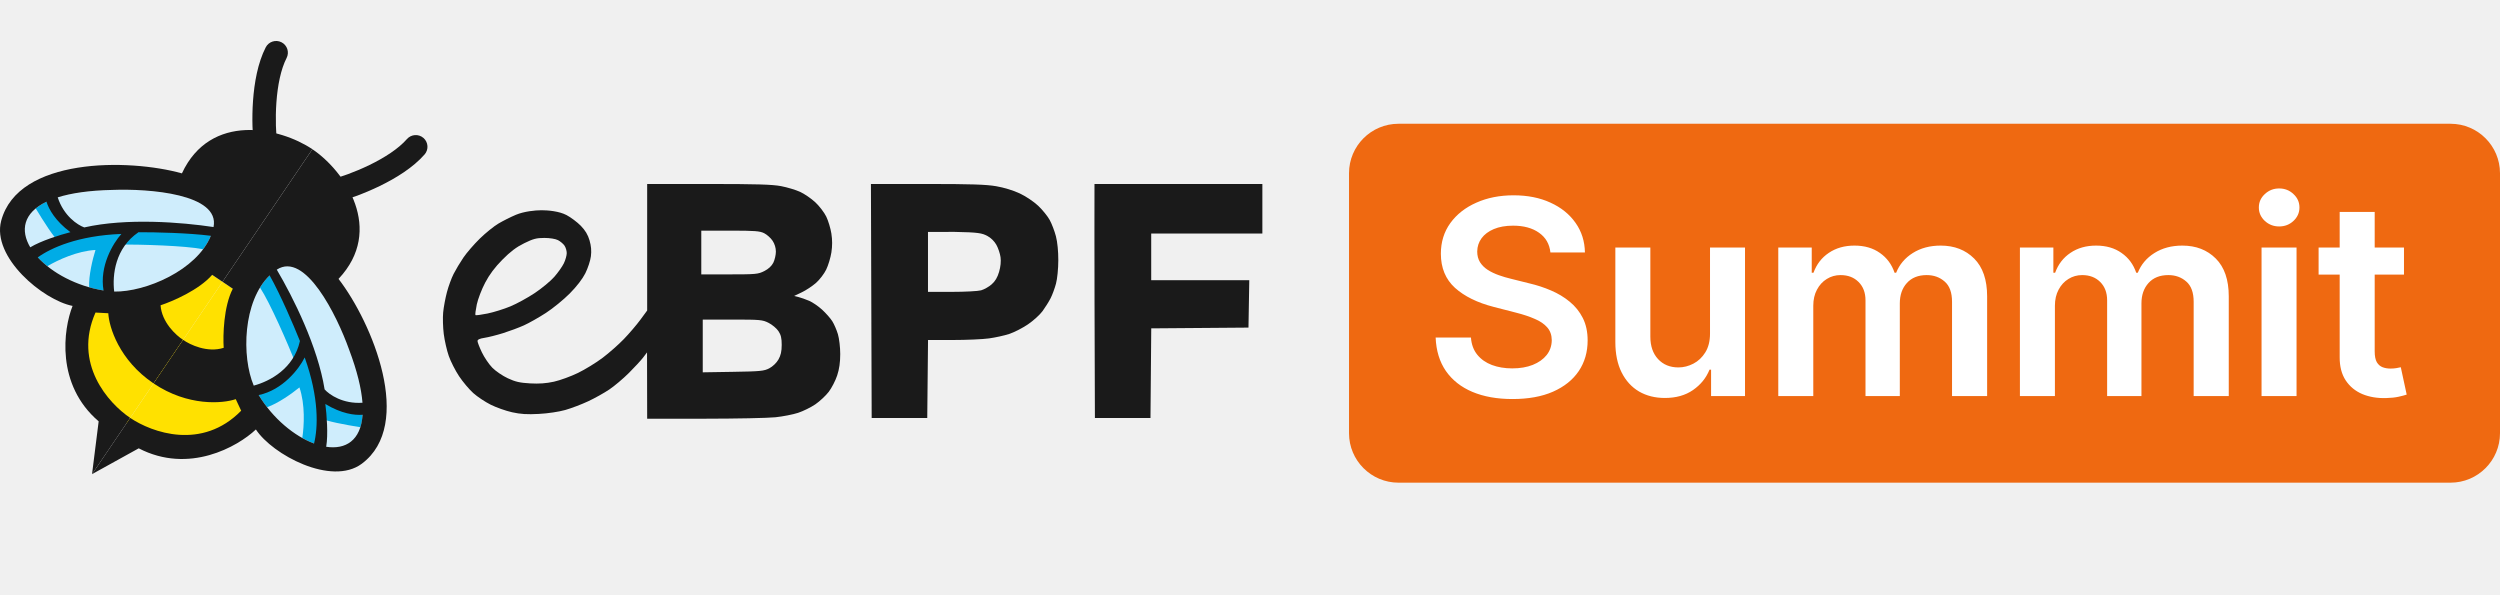
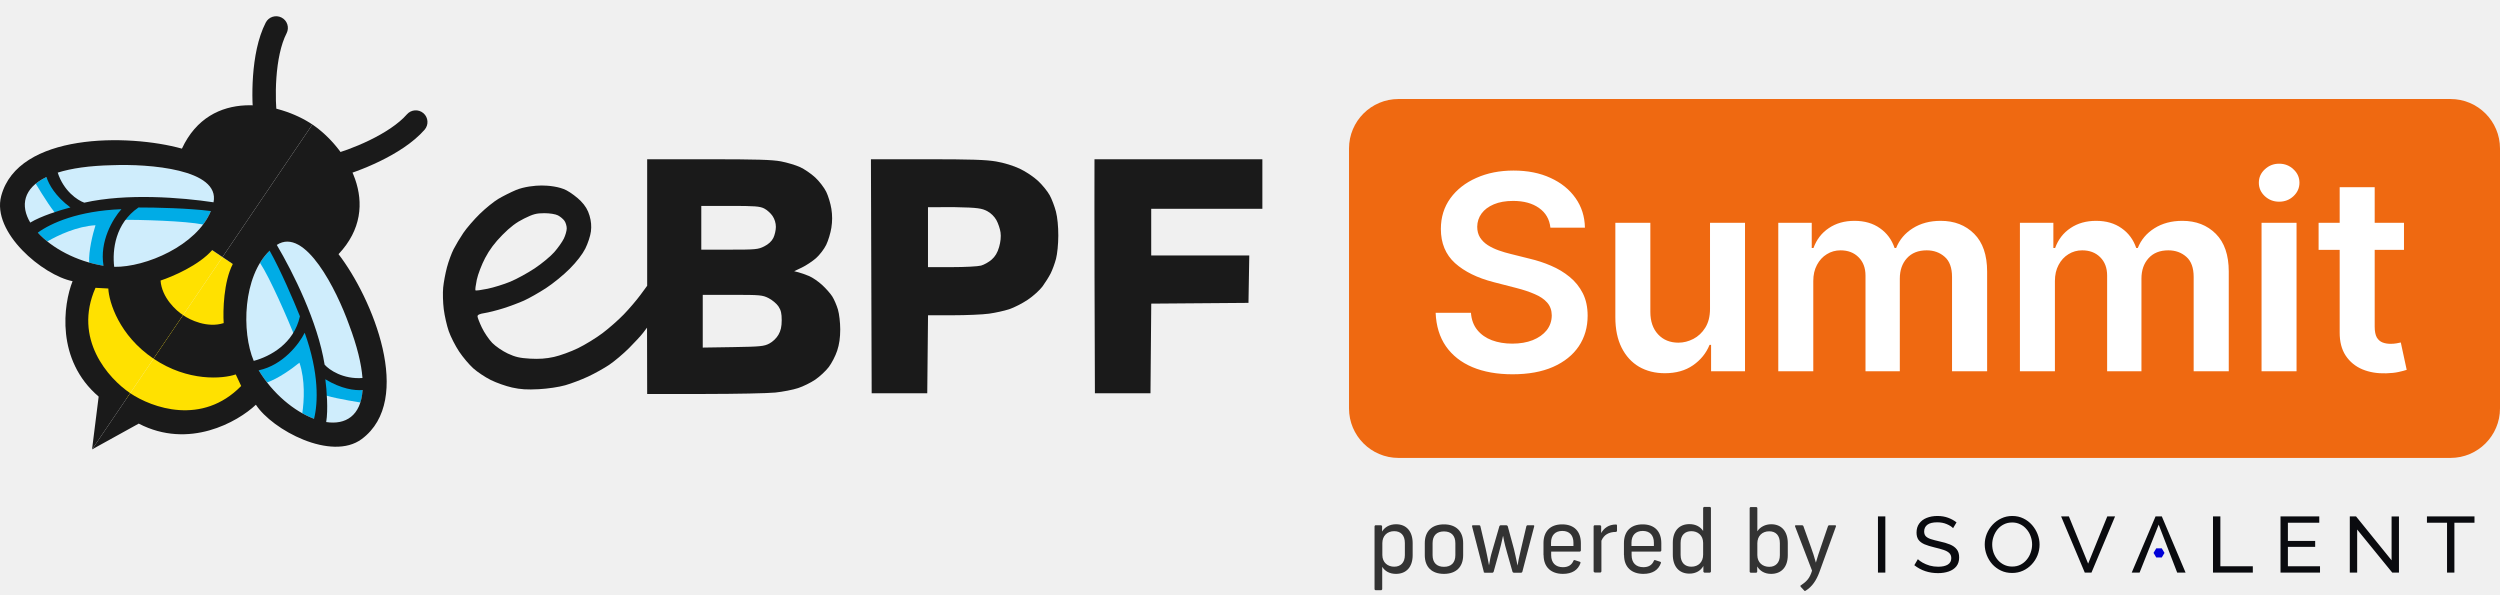
<svg xmlns="http://www.w3.org/2000/svg" width="202" height="48" viewBox="0 0 202 48" fill="none">
-   <path fill-rule="evenodd" clip-rule="evenodd" d="M22.745 3.415C23.211 3.653 23.395 4.222 23.157 4.686C22.686 5.602 22.432 6.917 22.334 8.268C22.238 9.601 22.302 10.863 22.401 11.606C22.469 12.123 22.104 12.597 21.586 12.665C21.067 12.733 20.591 12.369 20.523 11.852C20.407 10.979 20.34 9.589 20.445 8.132C20.549 6.693 20.827 5.078 21.471 3.825C21.709 3.361 22.28 3.178 22.745 3.415Z" fill="#1A1A1A" />
-   <path d="M17.25 18.363C17.819 15.669 12.038 15.23 9.077 15.347C-2.598 15.597 2.282 22.732 8.746 23.527C11.406 23.854 16.539 21.729 17.25 18.363Z" fill="#CFEDFC" />
-   <path d="M2.887 16.842C3.215 16.572 3.64 16.328 4.174 16.119L4.34 16.64L5.187 17.71L6.428 18.831L7.381 18.69L12.145 18.197L17.153 18.731C16.995 19.232 16.741 19.703 16.413 20.139C14.93 19.843 11.47 19.755 9.59 19.752C9.088 20.341 8.905 22.343 8.866 23.539C8.825 23.536 8.785 23.531 8.746 23.526C8.218 23.462 7.701 23.354 7.203 23.212C7.157 22.277 7.481 20.94 7.716 20.197C6.243 20.277 4.684 21.003 3.825 21.508C3.429 21.191 3.085 20.852 2.807 20.503L4.716 19.458C4.422 19.308 3.49 17.843 2.887 16.842Z" fill="#00ACE6" />
-   <path d="M16.26 21.612L17.977 22.769L10.221 34.206L8.357 32.95L6.926 30.846L6.209 27.372L7.492 24.32L10.573 25.257L16.26 21.612Z" fill="#FFE100" />
-   <path fill-rule="evenodd" clip-rule="evenodd" d="M14.699 14.008C17 9.063 22.597 10.276 25.24 12.057L17.976 22.769L17.143 22.207C16.084 23.43 13.922 24.357 12.973 24.667C13.07 26.042 14.228 27.103 14.794 27.461L12.408 30.98C9.622 29.103 8.809 26.418 8.75 25.31L7.716 25.254C5.891 29.379 8.753 32.576 10.519 33.766L7.436 38.312L7.972 34.044C4.497 31.075 5.119 26.59 5.864 24.718C3.47 24.244 -0.684 20.782 0.096 17.84C1.455 12.716 10.373 12.802 14.699 14.008ZM17.253 18.345C17.794 15.667 12.031 15.229 9.076 15.346C7.198 15.386 5.748 15.605 4.664 15.947C5.146 17.44 6.265 18.182 6.808 18.375C10.234 17.598 14.683 17.956 17.253 18.345ZM17.037 19.052C15.245 18.82 12.574 18.76 11.189 18.764C9.307 20.044 9.066 22.203 9.226 23.559C11.774 23.602 15.905 21.832 17.037 19.052ZM8.367 23.472C8.023 21.509 9.13 19.656 9.809 18.902C6.324 19.034 4.128 20.02 3.055 20.794C4.203 22.046 6.175 23.116 8.367 23.472ZM2.445 19.983C3.306 19.459 4.849 18.976 5.689 18.76C4.475 17.855 3.945 16.911 3.757 16.299C1.859 17.209 1.643 18.634 2.445 19.983Z" fill="#1A1A1A" />
-   <path fill-rule="evenodd" clip-rule="evenodd" d="M34.215 11.146C33.82 10.804 33.222 10.845 32.878 11.239C32.201 12.015 31.072 12.741 29.851 13.334C28.645 13.92 27.447 14.331 26.719 14.517C26.212 14.646 25.907 15.16 26.037 15.665C26.166 16.17 26.683 16.475 27.189 16.346C28.045 16.127 29.364 15.671 30.681 15.031C31.983 14.399 33.381 13.54 34.308 12.478C34.651 12.085 34.609 11.488 34.215 11.146Z" fill="#1A1A1A" />
-   <path d="M22.35 21.8C24.645 20.27 27.209 25.454 28.203 28.237C32.321 39.13 23.861 37.275 20.712 31.592C19.416 29.253 19.481 23.712 22.35 21.8Z" fill="#CFEDFC" />
-   <path d="M29.118 34.519C29.247 34.116 29.315 33.631 29.311 33.06L28.764 33.1L27.453 32.715L25.947 31.985L25.723 31.051L24.406 26.46L22.043 22.026C21.635 22.358 21.292 22.769 21.009 23.235C21.836 24.496 23.208 27.665 23.911 29.402C23.55 30.087 21.754 31.002 20.655 31.484C20.674 31.52 20.693 31.555 20.712 31.59C20.969 32.054 21.262 32.492 21.58 32.901C22.467 32.595 23.591 31.797 24.195 31.302C24.669 32.695 24.575 34.407 24.425 35.391C24.867 35.639 25.311 35.831 25.739 35.958L26.001 33.802C26.25 34.019 27.961 34.335 29.118 34.519Z" fill="#00ACE6" />
-   <path d="M19.693 23.925L17.977 22.768L10.221 34.205L12.084 35.461L14.576 36.001L18.077 35.37L20.44 33.045L18.42 30.544L19.693 23.925Z" fill="#FFE100" />
-   <path fill-rule="evenodd" clip-rule="evenodd" d="M27.353 22.535C31.098 18.564 27.884 13.838 25.241 12.057L17.977 22.768L18.81 23.33C18.066 24.765 18.009 27.111 18.074 28.104C16.758 28.527 15.339 27.851 14.795 27.46L12.408 30.98C15.194 32.857 17.996 32.609 19.049 32.251L19.487 33.186C16.327 36.412 12.285 34.956 10.519 33.766L7.437 38.311L11.209 36.225C15.268 38.333 19.211 36.087 20.676 34.7C22.009 36.738 26.78 39.291 29.228 37.473C33.49 34.306 30.088 26.088 27.353 22.535ZM22.364 21.789C24.655 20.291 27.21 25.459 28.203 28.236C28.865 29.989 29.202 31.412 29.288 32.541C27.718 32.652 26.61 31.894 26.229 31.463C25.675 28.004 23.683 24.022 22.364 21.789ZM21.787 22.253C22.67 23.824 23.721 26.272 24.234 27.555C23.744 29.773 21.824 30.801 20.502 31.158C19.512 28.817 19.621 24.336 21.787 22.253ZM20.903 31.921C22.859 31.507 24.171 29.793 24.62 28.883C25.795 32.156 25.696 34.555 25.376 35.836C23.782 35.241 22.051 33.816 20.903 31.921ZM26.357 36.099C26.525 35.107 26.399 33.499 26.287 32.642C27.582 33.428 28.659 33.566 29.297 33.512C29.158 35.607 27.912 36.337 26.357 36.099Z" fill="#1A1A1A" />
-   <path fill-rule="evenodd" clip-rule="evenodd" d="M52.291 25.09V14.866H57.244C61.111 14.866 62.397 14.904 63.105 15.039C63.605 15.134 64.299 15.343 64.648 15.502C64.997 15.662 65.55 16.041 65.876 16.345C66.203 16.649 66.601 17.17 66.762 17.502C66.923 17.834 67.109 18.449 67.175 18.869C67.257 19.387 67.257 19.881 67.175 20.401C67.109 20.823 66.921 21.445 66.757 21.783C66.593 22.121 66.222 22.606 65.932 22.86C65.641 23.115 65.126 23.456 64.786 23.618L64.168 23.912L64.522 24.002C64.718 24.052 65.102 24.188 65.376 24.304C65.65 24.42 66.123 24.743 66.426 25.021C66.73 25.3 67.099 25.718 67.247 25.952C67.395 26.185 67.6 26.658 67.703 27.004C67.808 27.357 67.891 28.061 67.891 28.61C67.891 29.284 67.814 29.82 67.643 30.339C67.507 30.752 67.201 31.345 66.964 31.657C66.726 31.968 66.239 32.423 65.882 32.668C65.524 32.912 64.896 33.222 64.485 33.357C64.075 33.491 63.25 33.653 62.653 33.715C62.056 33.778 59.481 33.83 56.93 33.832L52.291 33.834L52.28 28.473L51.967 28.886C51.795 29.112 51.279 29.672 50.821 30.129C50.362 30.587 49.648 31.19 49.233 31.47C48.818 31.749 48.047 32.18 47.519 32.426C46.992 32.673 46.161 32.988 45.673 33.127C45.157 33.274 44.265 33.407 43.535 33.445C42.589 33.496 42.061 33.463 41.378 33.311C40.88 33.201 40.105 32.927 39.654 32.702C39.204 32.478 38.568 32.054 38.241 31.761C37.914 31.468 37.398 30.856 37.095 30.401C36.792 29.947 36.417 29.209 36.261 28.762C36.105 28.316 35.922 27.513 35.855 26.979C35.788 26.446 35.767 25.662 35.808 25.238C35.849 24.814 35.986 24.08 36.112 23.607C36.238 23.133 36.48 22.47 36.651 22.134C36.822 21.797 37.177 21.204 37.441 20.815C37.705 20.427 38.3 19.738 38.764 19.284C39.228 18.83 39.907 18.281 40.274 18.064C40.64 17.847 41.274 17.529 41.682 17.357C42.339 17.081 43.232 16.987 43.764 16.987C44.296 16.987 45.187 17.069 45.775 17.378C46.123 17.561 46.641 17.95 46.927 18.242C47.292 18.617 47.502 18.967 47.635 19.425C47.767 19.876 47.8 20.269 47.745 20.708C47.702 21.056 47.5 21.672 47.297 22.077C47.064 22.541 46.599 23.145 46.035 23.714C45.544 24.209 44.676 24.916 44.108 25.285C43.539 25.653 42.742 26.105 42.335 26.288C41.929 26.471 41.171 26.754 40.651 26.917C40.131 27.08 39.453 27.251 39.144 27.297C38.763 27.354 38.583 27.437 38.583 27.557C38.583 27.653 38.742 28.064 38.936 28.47C39.13 28.876 39.507 29.432 39.774 29.706C40.041 29.98 40.604 30.365 41.025 30.561C41.637 30.847 42.002 30.931 42.83 30.978C43.561 31.02 44.133 30.978 44.763 30.839C45.255 30.73 46.126 30.412 46.699 30.134C47.273 29.855 48.167 29.307 48.687 28.915C49.207 28.523 49.983 27.84 50.41 27.395C50.838 26.951 51.437 26.251 51.74 25.839L52.291 25.09ZM62.422 19.449C62.275 19.228 61.969 18.956 61.743 18.842C61.393 18.667 60.984 18.636 58.998 18.636L56.664 18.636V22.17H58.943C61.072 22.17 61.258 22.153 61.75 21.905C62.093 21.733 62.349 21.496 62.484 21.228C62.597 21.001 62.691 20.598 62.691 20.332C62.691 20.026 62.593 19.703 62.422 19.449ZM45.607 19.84C45.506 19.695 45.269 19.498 45.081 19.401C44.882 19.299 44.423 19.225 43.982 19.225C43.347 19.225 43.082 19.295 42.351 19.656C41.717 19.969 41.236 20.332 40.592 20.984C39.979 21.604 39.549 22.177 39.199 22.844C38.92 23.373 38.616 24.165 38.524 24.604C38.432 25.042 38.384 25.428 38.417 25.46C38.45 25.493 38.888 25.435 39.391 25.332C39.894 25.228 40.726 24.969 41.24 24.755C41.754 24.542 42.64 24.057 43.209 23.678C43.778 23.299 44.486 22.711 44.784 22.373C45.081 22.035 45.43 21.542 45.558 21.279C45.687 21.015 45.792 20.643 45.792 20.451C45.792 20.259 45.709 19.984 45.607 19.84ZM62.897 26.753C62.75 26.533 62.393 26.233 62.103 26.087C61.609 25.838 61.431 25.822 59.18 25.822H56.782V30.084L59.234 30.044C61.446 30.009 61.733 29.98 62.159 29.759C62.438 29.613 62.74 29.324 62.896 29.052C63.089 28.715 63.16 28.397 63.162 27.872C63.163 27.32 63.102 27.06 62.897 26.753Z" fill="#1A1A1A" />
-   <path fill-rule="evenodd" clip-rule="evenodd" d="M70.431 33.775L70.371 14.866H74.906C78.44 14.866 79.672 14.906 80.49 15.046C81.126 15.155 81.879 15.386 82.398 15.63C82.886 15.86 83.529 16.291 83.886 16.627C84.232 16.953 84.652 17.472 84.819 17.78C84.987 18.089 85.212 18.681 85.32 19.097C85.441 19.565 85.514 20.305 85.511 21.041C85.509 21.717 85.429 22.523 85.326 22.91C85.227 23.285 85.032 23.815 84.894 24.088C84.755 24.362 84.462 24.832 84.241 25.134C84.021 25.435 83.483 25.923 83.045 26.217C82.607 26.512 81.93 26.857 81.54 26.985C81.15 27.113 80.415 27.274 79.906 27.344C79.398 27.415 78.083 27.472 76.984 27.472H74.985L74.922 33.775H70.431ZM80.506 19.779C80.343 19.488 80.057 19.209 79.767 19.058C79.348 18.84 79.05 18.77 77.138 18.737L74.981 18.739V23.584L76.901 23.583C77.958 23.583 79.023 23.527 79.268 23.459C79.514 23.391 79.9 23.174 80.125 22.976C80.412 22.725 80.594 22.419 80.727 21.963C80.849 21.544 80.891 21.121 80.844 20.782C80.805 20.491 80.652 20.04 80.506 19.779Z" fill="#1A1A1A" />
-   <path d="M88.438 24.468L88.468 33.775H92.959L93.021 26.532L100.877 26.47L100.942 22.642H93.018V18.872H101.999V14.866H88.434C88.43 16.504 88.426 20.887 88.438 24.468Z" fill="#1A1A1A" />
-   <rect x="109" y="10" width="93" height="29" rx="4" fill="#EF6911" />
-   <path d="M125.273 20.398C125.201 19.716 124.893 19.185 124.352 18.805C123.815 18.424 123.117 18.234 122.258 18.234C121.654 18.234 121.135 18.326 120.703 18.508C120.271 18.69 119.94 18.938 119.711 19.25C119.482 19.562 119.365 19.919 119.359 20.32C119.359 20.654 119.435 20.943 119.586 21.188C119.742 21.432 119.953 21.641 120.219 21.812C120.484 21.979 120.779 22.12 121.102 22.234C121.424 22.349 121.75 22.445 122.078 22.523L123.578 22.898C124.182 23.039 124.763 23.229 125.32 23.469C125.883 23.708 126.385 24.01 126.828 24.375C127.276 24.74 127.63 25.18 127.891 25.695C128.151 26.211 128.281 26.815 128.281 27.508C128.281 28.445 128.042 29.271 127.563 29.984C127.083 30.693 126.391 31.247 125.484 31.648C124.583 32.044 123.492 32.242 122.211 32.242C120.966 32.242 119.885 32.05 118.969 31.664C118.057 31.279 117.344 30.716 116.828 29.977C116.318 29.237 116.042 28.336 116 27.273H118.852C118.893 27.831 119.065 28.294 119.367 28.664C119.669 29.034 120.063 29.31 120.547 29.492C121.036 29.674 121.583 29.766 122.188 29.766C122.818 29.766 123.37 29.672 123.844 29.484C124.323 29.292 124.698 29.026 124.969 28.688C125.24 28.344 125.378 27.943 125.383 27.484C125.378 27.068 125.255 26.724 125.016 26.453C124.776 26.177 124.44 25.948 124.008 25.766C123.581 25.578 123.081 25.412 122.508 25.266L120.688 24.797C119.37 24.458 118.328 23.945 117.563 23.258C116.802 22.565 116.422 21.646 116.422 20.5C116.422 19.557 116.677 18.732 117.188 18.023C117.703 17.315 118.404 16.766 119.289 16.375C120.174 15.979 121.177 15.781 122.297 15.781C123.432 15.781 124.427 15.979 125.281 16.375C126.141 16.766 126.815 17.31 127.305 18.008C127.794 18.701 128.047 19.497 128.062 20.398H125.273ZM138.169 26.953V20H140.997V32H138.255V29.867H138.13C137.859 30.539 137.413 31.088 136.794 31.516C136.179 31.943 135.421 32.156 134.52 32.156C133.734 32.156 133.038 31.982 132.434 31.633C131.835 31.279 131.367 30.766 131.028 30.094C130.69 29.417 130.52 28.599 130.52 27.641V20H133.348V27.203C133.348 27.963 133.557 28.568 133.973 29.016C134.39 29.463 134.937 29.688 135.614 29.688C136.031 29.688 136.434 29.586 136.825 29.383C137.216 29.18 137.536 28.878 137.786 28.477C138.041 28.07 138.169 27.562 138.169 26.953ZM143.685 32V20H146.388V22.039H146.529C146.779 21.352 147.193 20.815 147.771 20.43C148.349 20.039 149.039 19.844 149.841 19.844C150.654 19.844 151.339 20.042 151.896 20.438C152.458 20.828 152.854 21.362 153.083 22.039H153.208C153.474 21.372 153.922 20.841 154.552 20.445C155.188 20.044 155.94 19.844 156.81 19.844C157.914 19.844 158.815 20.193 159.513 20.891C160.211 21.588 160.56 22.607 160.56 23.945V32H157.724V24.383C157.724 23.638 157.526 23.094 157.13 22.75C156.734 22.401 156.25 22.227 155.677 22.227C154.995 22.227 154.461 22.44 154.076 22.867C153.695 23.289 153.505 23.838 153.505 24.516V32H150.732V24.266C150.732 23.646 150.544 23.151 150.169 22.781C149.8 22.412 149.315 22.227 148.716 22.227C148.31 22.227 147.94 22.331 147.607 22.539C147.274 22.742 147.008 23.031 146.81 23.406C146.612 23.776 146.513 24.208 146.513 24.703V32H143.685ZM163.209 32V20H165.912V22.039H166.053C166.303 21.352 166.717 20.815 167.295 20.43C167.873 20.039 168.563 19.844 169.365 19.844C170.178 19.844 170.863 20.042 171.42 20.438C171.983 20.828 172.378 21.362 172.608 22.039H172.733C172.998 21.372 173.446 20.841 174.076 20.445C174.712 20.044 175.464 19.844 176.334 19.844C177.438 19.844 178.339 20.193 179.037 20.891C179.735 21.588 180.084 22.607 180.084 23.945V32H177.248V24.383C177.248 23.638 177.05 23.094 176.654 22.75C176.259 22.401 175.774 22.227 175.201 22.227C174.519 22.227 173.985 22.44 173.6 22.867C173.22 23.289 173.029 23.838 173.029 24.516V32H170.256V24.266C170.256 23.646 170.069 23.151 169.694 22.781C169.324 22.412 168.839 22.227 168.24 22.227C167.834 22.227 167.464 22.331 167.131 22.539C166.798 22.742 166.532 23.031 166.334 23.406C166.136 23.776 166.037 24.208 166.037 24.703V32H163.209ZM182.733 32V20H185.561V32H182.733ZM184.155 18.297C183.707 18.297 183.322 18.148 182.999 17.852C182.676 17.549 182.515 17.188 182.515 16.766C182.515 16.338 182.676 15.977 182.999 15.68C183.322 15.378 183.707 15.227 184.155 15.227C184.608 15.227 184.994 15.378 185.311 15.68C185.634 15.977 185.796 16.338 185.796 16.766C185.796 17.188 185.634 17.549 185.311 17.852C184.994 18.148 184.608 18.297 184.155 18.297ZM194.242 20V22.188H187.343V20H194.242ZM189.046 17.125H191.875V28.391C191.875 28.771 191.932 29.062 192.046 29.266C192.166 29.463 192.323 29.599 192.515 29.672C192.708 29.745 192.921 29.781 193.156 29.781C193.333 29.781 193.494 29.768 193.64 29.742C193.791 29.716 193.906 29.693 193.984 29.672L194.461 31.883C194.31 31.935 194.093 31.992 193.812 32.055C193.536 32.117 193.198 32.154 192.796 32.164C192.088 32.185 191.45 32.078 190.882 31.844C190.315 31.604 189.864 31.234 189.531 30.734C189.203 30.234 189.041 29.609 189.046 28.859V17.125Z" fill="white" />
+   <path fill-rule="evenodd" clip-rule="evenodd" d="M22.745 1.416C23.211 1.654 23.395 2.223 23.157 2.687C22.686 3.603 22.432 4.918 22.334 6.269C22.238 7.602 22.302 8.864 22.401 9.607C22.469 10.123 22.104 10.598 21.586 10.666C21.067 10.734 20.591 10.37 20.523 9.853C20.407 8.98 20.34 7.59 20.445 6.133C20.549 4.694 20.827 3.079 21.471 1.826C21.709 1.362 22.28 1.179 22.745 1.416Z" fill="#1A1A1A" />
+   <path d="M17.25 16.363C17.819 13.669 12.038 13.23 9.077 13.347C-2.598 13.597 2.282 20.732 8.746 21.527C11.406 21.855 16.539 19.729 17.25 16.363Z" fill="#CFEDFC" />
+   <path d="M2.887 14.844C3.215 14.574 3.64 14.33 4.174 14.121L4.34 14.642L5.187 15.711L6.428 16.832L7.381 16.691L12.145 16.199L17.153 16.733C16.995 17.234 16.741 17.704 16.413 18.141C14.93 17.845 11.47 17.757 9.59 17.753C9.088 18.342 8.905 20.345 8.866 21.541C8.825 21.537 8.785 21.533 8.746 21.528C8.218 21.463 7.701 21.356 7.203 21.214C7.157 20.279 7.481 18.942 7.716 18.199C6.243 18.279 4.684 19.005 3.825 19.51C3.429 19.193 3.085 18.854 2.807 18.505L4.716 17.459C4.422 17.31 3.49 15.845 2.887 14.844Z" fill="#00ACE6" />
+   <path d="M16.26 19.613L17.977 20.77L10.221 32.207L8.357 30.951L6.926 28.847L6.209 25.373L7.492 22.321L10.573 23.258L16.26 19.613Z" fill="#FFE100" />
+   <path fill-rule="evenodd" clip-rule="evenodd" d="M14.699 12.01C17 7.065 22.597 8.277 25.24 10.059L17.976 20.77L17.143 20.208C16.084 21.432 13.922 22.358 12.973 22.668C13.07 24.044 14.228 25.104 14.794 25.462L12.408 28.982C9.622 27.104 8.809 24.419 8.75 23.311L7.716 23.256C5.891 27.381 8.753 30.578 10.519 31.767L7.436 36.313L7.972 32.045C4.497 29.077 5.119 24.591 5.864 22.72C3.47 22.246 -0.684 18.784 0.096 15.841C1.455 10.718 10.373 10.803 14.699 12.01ZM17.253 16.346C17.794 13.668 12.031 13.231 9.076 13.348C7.198 13.388 5.748 13.606 4.664 13.948C5.146 15.441 6.265 16.184 6.808 16.376C10.234 15.6 14.683 15.958 17.253 16.346ZM17.037 17.053C15.245 16.821 12.574 16.762 11.189 16.765C9.307 18.046 9.066 20.205 9.226 21.56C11.774 21.604 15.905 19.833 17.037 17.053ZM8.367 21.474C8.023 19.51 9.13 17.657 9.809 16.903C6.324 17.036 4.128 18.021 3.055 18.795C4.203 20.047 6.175 21.118 8.367 21.474ZM2.445 17.985C3.306 17.46 4.849 16.978 5.689 16.762C4.475 15.857 3.945 14.912 3.757 14.301C1.859 15.211 1.643 16.635 2.445 17.985Z" fill="#1A1A1A" />
+   <path fill-rule="evenodd" clip-rule="evenodd" d="M34.215 9.148C33.82 8.806 33.222 8.847 32.878 9.24C32.201 10.017 31.072 10.742 29.851 11.336C28.645 11.922 27.447 12.333 26.719 12.518C26.212 12.648 25.907 13.162 26.037 13.667C26.166 14.172 26.683 14.477 27.189 14.348C28.045 14.129 29.364 13.673 30.681 13.033C31.983 12.401 33.381 11.542 34.308 10.48C34.651 10.086 34.609 9.49 34.215 9.148Z" fill="#1A1A1A" />
+   <path d="M22.35 19.8C24.645 18.27 27.209 23.454 28.203 26.237C32.321 37.131 23.861 35.275 20.712 29.592C19.416 27.253 19.481 21.712 22.35 19.8Z" fill="#CFEDFC" />
+   <path d="M29.118 32.521C29.247 32.117 29.315 31.633 29.311 31.061L28.764 31.102L27.453 30.716L25.947 29.986L25.723 29.052L24.406 24.461L22.043 20.027C21.635 20.36 21.292 20.771 21.009 21.237C21.836 22.498 23.208 25.666 23.911 27.404C23.55 28.088 21.754 29.003 20.655 29.485C20.674 29.522 20.693 29.557 20.712 29.592C20.969 30.056 21.262 30.494 21.58 30.902C22.467 30.596 23.591 29.799 24.195 29.304C24.669 30.697 24.575 32.409 24.425 33.392C24.867 33.641 25.311 33.832 25.739 33.96L26.001 31.803C26.25 32.02 27.961 32.336 29.118 32.521Z" fill="#00ACE6" />
+   <path d="M19.693 21.926L17.977 20.77L10.221 32.207L12.084 33.463L14.576 34.003L18.077 33.371L20.44 31.047L18.42 28.546L19.693 21.926Z" fill="#FFE100" />
+   <path fill-rule="evenodd" clip-rule="evenodd" d="M27.353 20.537C31.098 16.566 27.884 11.84 25.241 10.059L17.977 20.77L18.81 21.332C18.066 22.767 18.009 25.113 18.074 26.106C16.758 26.529 15.339 25.853 14.795 25.462L12.408 28.982C15.194 30.859 17.996 30.611 19.049 30.253L19.487 31.188C16.327 34.414 12.285 32.958 10.519 31.768L7.437 36.313L11.209 34.227C15.268 36.335 19.211 34.089 20.676 32.702C22.009 34.74 26.78 37.293 29.228 35.475C33.49 32.308 30.088 24.09 27.353 20.537ZM22.364 19.791C24.655 18.293 27.21 23.461 28.203 26.238C28.865 27.991 29.202 29.414 29.288 30.543C27.718 30.654 26.61 29.896 26.229 29.465C25.675 26.006 23.683 22.024 22.364 19.791ZM21.787 20.255C22.67 21.826 23.721 24.274 24.234 25.557C23.744 27.775 21.824 28.803 20.502 29.16C19.512 26.819 19.621 22.338 21.787 20.255ZM20.903 29.922C22.859 29.509 24.171 27.795 24.62 26.885C25.795 30.158 25.696 32.557 25.376 33.838C23.782 33.243 22.051 31.818 20.903 29.922ZM26.357 34.101C26.525 33.109 26.399 31.501 26.287 30.644C27.582 31.43 28.659 31.568 29.297 31.514C29.158 33.609 27.912 34.339 26.357 34.101Z" fill="#1A1A1A" />
+   <path fill-rule="evenodd" clip-rule="evenodd" d="M52.291 23.091V12.867H57.244C61.111 12.867 62.397 12.905 63.105 13.04C63.605 13.136 64.299 13.344 64.648 13.503C64.997 13.663 65.55 14.042 65.876 14.346C66.203 14.651 66.601 15.171 66.762 15.503C66.923 15.835 67.109 16.451 67.175 16.871C67.257 17.389 67.257 17.882 67.175 18.402C67.109 18.825 66.921 19.447 66.757 19.784C66.593 20.122 66.222 20.607 65.932 20.862C65.641 21.116 65.126 21.457 64.786 21.619L64.168 21.914L64.522 22.004C64.718 22.053 65.102 22.189 65.376 22.305C65.65 22.421 66.123 22.744 66.426 23.023C66.73 23.301 67.099 23.72 67.247 23.953C67.395 24.186 67.6 24.659 67.703 25.005C67.808 25.358 67.891 26.062 67.891 26.611C67.891 27.285 67.814 27.822 67.643 28.34C67.507 28.753 67.201 29.346 66.964 29.658C66.726 29.97 66.239 30.425 65.882 30.669C65.524 30.914 64.896 31.224 64.485 31.358C64.075 31.493 63.25 31.654 62.653 31.717C62.056 31.779 59.481 31.832 56.93 31.833L52.291 31.835L52.28 26.474L51.967 26.887C51.795 27.113 51.279 27.673 50.821 28.131C50.362 28.588 49.648 29.191 49.233 29.471C48.818 29.751 48.047 30.181 47.519 30.427C46.992 30.674 46.161 30.989 45.673 31.128C45.157 31.275 44.265 31.408 43.535 31.447C42.589 31.497 42.061 31.464 41.378 31.312C40.88 31.202 40.105 30.928 39.654 30.703C39.204 30.479 38.568 30.055 38.241 29.762C37.914 29.469 37.398 28.857 37.095 28.403C36.792 27.948 36.417 27.211 36.261 26.764C36.105 26.317 35.922 25.515 35.855 24.981C35.788 24.447 35.767 23.663 35.808 23.239C35.849 22.816 35.986 22.081 36.112 21.608C36.238 21.134 36.48 20.471 36.651 20.135C36.822 19.799 37.177 19.205 37.441 18.817C37.705 18.428 38.3 17.739 38.764 17.285C39.228 16.831 39.907 16.282 40.274 16.065C40.64 15.848 41.274 15.53 41.682 15.358C42.339 15.082 43.232 14.988 43.764 14.988C44.296 14.988 45.187 15.07 45.775 15.379C46.123 15.562 46.641 15.951 46.927 16.244C47.292 16.619 47.502 16.968 47.635 17.426C47.767 17.877 47.8 18.27 47.745 18.709C47.702 19.057 47.5 19.673 47.297 20.078C47.064 20.543 46.599 21.146 46.035 21.715C45.544 22.211 44.676 22.918 44.108 23.286C43.539 23.655 42.742 24.106 42.335 24.289C41.929 24.472 41.171 24.755 40.651 24.918C40.131 25.081 39.453 25.252 39.144 25.298C38.763 25.355 38.583 25.438 38.583 25.558C38.583 25.655 38.742 26.066 38.936 26.471C39.13 26.877 39.507 27.433 39.774 27.707C40.041 27.981 40.604 28.366 41.025 28.563C41.637 28.848 42.002 28.932 42.83 28.979C43.561 29.021 44.133 28.98 44.763 28.84C45.255 28.731 46.126 28.414 46.699 28.135C47.273 27.857 48.167 27.308 48.687 26.916C49.207 26.525 49.983 25.841 50.41 25.397C50.838 24.953 51.437 24.252 51.74 23.84L52.291 23.091ZM62.422 17.45C62.275 17.23 61.969 16.957 61.743 16.843C61.393 16.668 60.984 16.637 58.998 16.637L56.664 16.637V20.172H58.943C61.072 20.172 61.258 20.154 61.75 19.906C62.093 19.734 62.349 19.497 62.484 19.229C62.597 19.002 62.691 18.599 62.691 18.333C62.691 18.027 62.593 17.704 62.422 17.45ZM45.607 17.841C45.506 17.696 45.269 17.499 45.081 17.402C44.882 17.3 44.423 17.226 43.982 17.226C43.347 17.226 43.082 17.296 42.351 17.657C41.717 17.971 41.236 18.333 40.592 18.985C39.979 19.605 39.549 20.178 39.199 20.845C38.92 21.374 38.616 22.167 38.524 22.605C38.432 23.043 38.384 23.429 38.417 23.462C38.45 23.495 38.888 23.437 39.391 23.333C39.894 23.229 40.726 22.97 41.24 22.757C41.754 22.543 42.64 22.058 43.209 21.679C43.778 21.3 44.486 20.713 44.784 20.374C45.081 20.036 45.43 19.544 45.558 19.28C45.687 19.017 45.792 18.644 45.792 18.452C45.792 18.26 45.709 17.985 45.607 17.841ZM62.897 24.754C62.75 24.534 62.393 24.235 62.103 24.089C61.609 23.84 61.431 23.824 59.18 23.824H56.782V28.085L59.234 28.046C61.446 28.01 61.733 27.982 62.159 27.76C62.438 27.615 62.74 27.325 62.896 27.053C63.089 26.716 63.16 26.398 63.162 25.873C63.163 25.322 63.102 25.061 62.897 24.754Z" fill="#1A1A1A" />
+   <path fill-rule="evenodd" clip-rule="evenodd" d="M70.431 31.776L70.371 12.867H74.906C78.44 12.867 79.672 12.907 80.49 13.047C81.126 13.156 81.879 13.387 82.398 13.632C82.886 13.861 83.529 14.292 83.886 14.628C84.232 14.954 84.652 15.473 84.819 15.782C84.987 16.09 85.212 16.683 85.32 17.099C85.441 17.567 85.514 18.306 85.511 19.042C85.509 19.718 85.429 20.524 85.326 20.911C85.227 21.286 85.032 21.816 84.894 22.09C84.755 22.363 84.462 22.833 84.241 23.135C84.021 23.436 83.483 23.924 83.045 24.218C82.607 24.513 81.93 24.858 81.54 24.986C81.15 25.114 80.415 25.276 79.906 25.346C79.398 25.416 78.083 25.473 76.984 25.473H74.985L74.922 31.776H70.431ZM80.506 17.78C80.343 17.489 80.057 17.21 79.767 17.059C79.348 16.842 79.05 16.771 77.138 16.738L74.981 16.74V21.585L76.901 21.584C77.958 21.584 79.023 21.528 79.268 21.46C79.514 21.392 79.9 21.175 80.125 20.977C80.412 20.726 80.594 20.42 80.727 19.964C80.849 19.545 80.891 19.122 80.844 18.783C80.805 18.492 80.652 18.041 80.506 17.78Z" fill="#1A1A1A" />
+   <path d="M88.438 22.469L88.468 31.776H92.959L93.021 24.534L100.877 24.472L100.942 20.643H93.018V16.873H101.999V12.867H88.434C88.43 14.505 88.426 18.888 88.438 22.469Z" fill="#1A1A1A" />
+   <rect x="109" y="8" width="93" height="29" rx="4" fill="#EF6911" />
+   <path d="M125.273 18.398C125.201 17.716 124.893 17.185 124.352 16.805C123.815 16.424 123.117 16.234 122.258 16.234C121.654 16.234 121.135 16.326 120.703 16.508C120.271 16.69 119.94 16.938 119.711 17.25C119.482 17.562 119.365 17.919 119.359 18.32C119.359 18.654 119.435 18.943 119.586 19.188C119.742 19.432 119.953 19.641 120.219 19.812C120.484 19.979 120.779 20.12 121.102 20.234C121.424 20.349 121.75 20.445 122.078 20.523L123.578 20.898C124.182 21.039 124.763 21.229 125.32 21.469C125.883 21.708 126.385 22.01 126.828 22.375C127.276 22.74 127.63 23.18 127.891 23.695C128.151 24.211 128.281 24.815 128.281 25.508C128.281 26.445 128.042 27.271 127.563 27.984C127.083 28.693 126.391 29.247 125.484 29.648C124.583 30.044 123.492 30.242 122.211 30.242C120.966 30.242 119.885 30.049 118.969 29.664C118.057 29.279 117.344 28.716 116.828 27.977C116.318 27.237 116.042 26.336 116 25.273H118.852C118.893 25.831 119.065 26.294 119.367 26.664C119.669 27.034 120.063 27.31 120.547 27.492C121.036 27.674 121.583 27.766 122.188 27.766C122.818 27.766 123.37 27.672 123.844 27.484C124.323 27.292 124.698 27.026 124.969 26.688C125.24 26.344 125.378 25.943 125.383 25.484C125.378 25.068 125.255 24.724 125.016 24.453C124.776 24.177 124.44 23.948 124.008 23.766C123.581 23.578 123.081 23.412 122.508 23.266L120.688 22.797C119.37 22.458 118.328 21.945 117.563 21.258C116.802 20.565 116.422 19.646 116.422 18.5C116.422 17.557 116.677 16.732 117.188 16.023C117.703 15.315 118.404 14.766 119.289 14.375C120.174 13.979 121.177 13.781 122.297 13.781C123.432 13.781 124.427 13.979 125.281 14.375C126.141 14.766 126.815 15.31 127.305 16.008C127.794 16.701 128.047 17.497 128.062 18.398H125.273ZM138.169 24.953V18H140.997V30H138.255V27.867H138.13C137.859 28.539 137.413 29.088 136.794 29.516C136.179 29.943 135.421 30.156 134.52 30.156C133.734 30.156 133.038 29.982 132.434 29.633C131.835 29.279 131.367 28.766 131.028 28.094C130.69 27.417 130.52 26.599 130.52 25.641V18H133.348V25.203C133.348 25.963 133.557 26.568 133.973 27.016C134.39 27.463 134.937 27.688 135.614 27.688C136.031 27.688 136.434 27.586 136.825 27.383C137.216 27.18 137.536 26.878 137.786 26.477C138.041 26.07 138.169 25.562 138.169 24.953ZM143.685 30V18H146.388V20.039H146.529C146.779 19.352 147.193 18.815 147.771 18.43C148.349 18.039 149.039 17.844 149.841 17.844C150.654 17.844 151.339 18.042 151.896 18.438C152.458 18.828 152.854 19.362 153.083 20.039H153.208C153.474 19.372 153.922 18.841 154.552 18.445C155.188 18.044 155.94 17.844 156.81 17.844C157.914 17.844 158.815 18.193 159.513 18.891C160.211 19.588 160.56 20.607 160.56 21.945V30H157.724V22.383C157.724 21.638 157.526 21.094 157.13 20.75C156.734 20.401 156.25 20.227 155.677 20.227C154.995 20.227 154.461 20.44 154.076 20.867C153.695 21.289 153.505 21.838 153.505 22.516V30H150.732V22.266C150.732 21.646 150.544 21.151 150.169 20.781C149.8 20.412 149.315 20.227 148.716 20.227C148.31 20.227 147.94 20.331 147.607 20.539C147.274 20.742 147.008 21.031 146.81 21.406C146.612 21.776 146.513 22.208 146.513 22.703V30H143.685ZM163.209 30V18H165.912V20.039H166.053C166.303 19.352 166.717 18.815 167.295 18.43C167.873 18.039 168.563 17.844 169.365 17.844C170.178 17.844 170.863 18.042 171.42 18.438C171.983 18.828 172.378 19.362 172.608 20.039H172.733C172.998 19.372 173.446 18.841 174.076 18.445C174.712 18.044 175.464 17.844 176.334 17.844C177.438 17.844 178.339 18.193 179.037 18.891C179.735 19.588 180.084 20.607 180.084 21.945V30H177.248V22.383C177.248 21.638 177.05 21.094 176.654 20.75C176.259 20.401 175.774 20.227 175.201 20.227C174.519 20.227 173.985 20.44 173.6 20.867C173.22 21.289 173.029 21.838 173.029 22.516V30H170.256V22.266C170.256 21.646 170.069 21.151 169.694 20.781C169.324 20.412 168.839 20.227 168.24 20.227C167.834 20.227 167.464 20.331 167.131 20.539C166.798 20.742 166.532 21.031 166.334 21.406C166.136 21.776 166.037 22.208 166.037 22.703V30H163.209ZM182.733 30V18H185.561V30H182.733ZM184.155 16.297C183.707 16.297 183.322 16.148 182.999 15.852C182.676 15.55 182.515 15.188 182.515 14.766C182.515 14.338 182.676 13.977 182.999 13.68C183.322 13.378 183.707 13.227 184.155 13.227C184.608 13.227 184.994 13.378 185.311 13.68C185.634 13.977 185.796 14.338 185.796 14.766C185.796 15.188 185.634 15.55 185.311 15.852C184.994 16.148 184.608 16.297 184.155 16.297ZM194.242 18V20.188H187.343V18H194.242ZM189.046 15.125H191.875V26.391C191.875 26.771 191.932 27.062 192.046 27.266C192.166 27.463 192.323 27.599 192.515 27.672C192.708 27.745 192.921 27.781 193.156 27.781C193.333 27.781 193.494 27.768 193.64 27.742C193.791 27.716 193.906 27.693 193.984 27.672L194.461 29.883C194.31 29.935 194.093 29.992 193.812 30.055C193.536 30.117 193.198 30.154 192.796 30.164C192.088 30.185 191.45 30.078 190.882 29.844C190.315 29.604 189.864 29.234 189.531 28.734C189.203 28.234 189.041 27.609 189.046 26.859V15.125Z" fill="white" />
+   <path d="M111.063 47.599V42.519C111.063 42.519 111.093 42.439 111.143 42.439H111.593C111.593 42.439 111.673 42.479 111.673 42.519V42.949C111.873 42.609 112.263 42.359 112.803 42.359C113.633 42.359 114.143 42.929 114.143 43.889V44.859C114.143 45.809 113.633 46.369 112.793 46.369C112.273 46.369 111.903 46.149 111.683 45.799V47.609C111.683 47.609 111.643 47.689 111.603 47.689H111.143C111.143 47.689 111.063 47.659 111.063 47.609V47.599ZM112.653 45.789C113.163 45.789 113.513 45.469 113.513 44.849V43.879C113.513 43.239 113.173 42.919 112.653 42.919C112.083 42.919 111.693 43.299 111.693 43.889V44.839C111.693 45.459 112.133 45.789 112.653 45.789Z" fill="#333333" />
+   <path d="M115.123 44.859V43.889C115.123 42.929 115.693 42.369 116.673 42.369C117.653 42.369 118.223 42.929 118.223 43.889V44.859C118.223 45.809 117.653 46.369 116.673 46.369C115.693 46.369 115.123 45.819 115.123 44.859ZM116.673 45.799C117.263 45.799 117.593 45.459 117.593 44.859V43.889C117.593 43.279 117.263 42.939 116.673 42.939C116.083 42.939 115.753 43.279 115.753 43.889V44.859C115.753 45.459 116.083 45.799 116.673 45.799Z" fill="#333333" />
+   <path d="M119.893 46.209L118.943 42.529C118.933 42.469 118.963 42.44 119.023 42.44H119.523C119.523 42.44 119.603 42.459 119.613 42.51L120.043 44.34C120.133 44.76 120.223 45.19 120.313 45.679C120.443 45.039 120.373 45.169 120.623 44.34L121.153 42.51C121.153 42.51 121.203 42.44 121.253 42.44H121.723C121.723 42.44 121.803 42.469 121.823 42.51L122.323 44.349C122.443 44.809 122.463 44.989 122.613 45.679H122.623C122.703 45.249 122.673 45.3 122.903 44.34L123.333 42.51C123.333 42.51 123.373 42.44 123.423 42.44H123.893C123.953 42.44 123.973 42.469 123.963 42.529L123.003 46.209C123.003 46.209 122.953 46.279 122.903 46.279H122.313C122.313 46.279 122.233 46.249 122.213 46.209L121.793 44.73C121.683 44.349 121.543 43.849 121.453 43.309H121.443C121.343 43.789 121.223 44.26 121.093 44.73L120.683 46.209C120.683 46.209 120.633 46.279 120.583 46.279H119.973C119.973 46.279 119.893 46.26 119.873 46.209H119.893Z" fill="#333333" />
+   <path d="M124.714 44.859V43.889C124.714 42.929 125.264 42.369 126.224 42.369C127.184 42.369 127.734 42.929 127.734 43.889V44.489C127.734 44.489 127.694 44.569 127.654 44.569H125.334V44.859C125.334 45.479 125.694 45.829 126.284 45.829C126.714 45.829 126.994 45.649 127.134 45.309C127.154 45.259 127.194 45.239 127.244 45.259L127.644 45.389C127.704 45.409 127.714 45.439 127.704 45.489C127.504 46.059 127.024 46.369 126.284 46.369C125.324 46.369 124.724 45.819 124.724 44.859H124.714ZM127.134 44.119V43.849C127.134 43.259 126.814 42.899 126.234 42.899C125.654 42.899 125.324 43.259 125.324 43.849V44.119H127.134Z" fill="#333333" />
+   <path d="M128.764 46.199V42.519C128.764 42.519 128.794 42.439 128.844 42.439H129.294C129.294 42.439 129.374 42.479 129.374 42.519V43.069C129.594 42.689 129.964 42.379 130.574 42.379C130.634 42.379 130.654 42.419 130.654 42.459V42.899C130.654 42.899 130.624 42.979 130.574 42.979C129.984 42.979 129.594 43.219 129.394 43.689V46.179C129.394 46.179 129.354 46.259 129.314 46.259H128.854C128.854 46.259 128.774 46.219 128.774 46.179L128.764 46.199Z" fill="#333333" />
+   <path d="M131.214 44.859V43.889C131.214 42.929 131.764 42.369 132.724 42.369C133.684 42.369 134.234 42.929 134.234 43.889V44.489C134.234 44.489 134.194 44.569 134.154 44.569H131.834V44.859C131.834 45.479 132.194 45.829 132.784 45.829C133.214 45.829 133.494 45.649 133.634 45.309C133.654 45.259 133.694 45.239 133.744 45.259L134.144 45.389C134.204 45.409 134.214 45.439 134.204 45.489C134.004 46.059 133.524 46.369 132.784 46.369C131.824 46.369 131.224 45.819 131.224 44.859H131.214ZM133.634 44.119V43.849C133.634 43.259 133.314 42.899 132.734 42.899C132.154 42.899 131.824 43.259 131.824 43.849V44.119H133.634Z" fill="#333333" />
+   <path d="M135.163 44.829V43.859C135.163 42.909 135.673 42.349 136.503 42.349C137.023 42.349 137.393 42.569 137.613 42.899V41.039C137.613 41.039 137.653 40.959 137.693 40.959H138.163C138.163 40.959 138.243 40.989 138.243 41.039V46.189C138.243 46.189 138.203 46.269 138.163 46.269H137.713C137.713 46.269 137.633 46.229 137.633 46.189V45.729C137.433 46.089 137.053 46.349 136.503 46.349C135.673 46.349 135.163 45.779 135.163 44.819V44.829ZM136.663 45.789C137.233 45.789 137.613 45.409 137.613 44.819V43.869C137.613 43.249 137.173 42.919 136.663 42.919C136.153 42.919 135.793 43.229 135.793 43.859V44.829C135.793 45.469 136.143 45.789 136.663 45.789Z" fill="#333333" />
+   <path d="M141.983 45.769V46.199C141.983 46.199 141.943 46.279 141.903 46.279H141.453C141.453 46.279 141.373 46.239 141.373 46.199V41.049C141.373 41.049 141.403 40.969 141.453 40.969H141.913C141.913 40.969 141.993 40.999 141.993 41.049V42.929C142.213 42.579 142.643 42.359 143.113 42.359C143.943 42.359 144.453 42.929 144.453 43.889V44.859C144.453 45.809 143.943 46.369 143.103 46.369C142.573 46.369 142.203 46.129 141.983 45.769ZM142.953 45.799C143.463 45.799 143.813 45.479 143.813 44.859V43.889C143.813 43.249 143.473 42.929 142.953 42.929C142.383 42.929 141.993 43.309 141.993 43.899V44.849C141.993 45.469 142.433 45.799 142.953 45.799Z" fill="#333333" />
+   <path d="M145.523 47.289C145.973 46.98 146.223 46.739 146.413 46.109L145.043 42.539C145.023 42.48 145.043 42.44 145.113 42.44H145.623C145.623 42.44 145.703 42.469 145.713 42.51L146.313 44.179C146.463 44.59 146.603 45.01 146.723 45.459C146.853 44.999 146.973 44.65 147.133 44.179L147.703 42.51C147.703 42.51 147.743 42.44 147.793 42.44H148.273C148.333 42.44 148.363 42.48 148.343 42.539L147.003 46.239C146.763 46.88 146.433 47.4 145.893 47.73C145.853 47.76 145.813 47.76 145.783 47.719L145.493 47.41C145.493 47.41 145.453 47.319 145.503 47.289H145.523Z" fill="#333333" />
+   <path d="M174.227 44.303H174.67L174.892 44.674L174.67 45.045H174.227L174.005 44.674L174.227 44.303Z" fill="#0101D7" />
+   <path d="M151.739 46.264V41.723H152.335V46.264H151.739ZM157.809 42.676C157.699 42.557 157.529 42.448 157.299 42.35C157.07 42.252 156.814 42.203 156.531 42.203C156.169 42.203 155.902 42.269 155.73 42.401C155.558 42.533 155.472 42.715 155.472 42.945C155.472 43.107 155.516 43.235 155.604 43.329C155.693 43.422 155.827 43.499 156.008 43.559C156.194 43.619 156.428 43.68 156.71 43.744C157.037 43.813 157.319 43.896 157.558 43.994C157.796 44.092 157.979 44.224 158.107 44.39C158.235 44.552 158.299 44.77 158.299 45.043C158.299 45.333 158.224 45.571 158.074 45.759C157.924 45.947 157.719 46.085 157.458 46.175C157.202 46.264 156.913 46.309 156.591 46.309C155.858 46.309 155.22 46.096 154.677 45.669L154.962 45.183C155.059 45.277 155.189 45.371 155.353 45.465C155.52 45.559 155.71 45.638 155.922 45.701C156.138 45.761 156.366 45.791 156.604 45.791C156.94 45.791 157.2 45.733 157.385 45.618C157.571 45.499 157.663 45.326 157.663 45.1C157.663 44.93 157.61 44.793 157.505 44.691C157.403 44.589 157.251 44.503 157.048 44.435C156.845 44.367 156.597 44.299 156.306 44.23C155.988 44.154 155.721 44.071 155.505 43.981C155.289 43.887 155.125 43.766 155.015 43.617C154.909 43.467 154.856 43.273 154.856 43.035C154.856 42.745 154.929 42.499 155.075 42.299C155.22 42.099 155.421 41.947 155.677 41.845C155.933 41.743 156.222 41.691 156.544 41.691C156.858 41.691 157.143 41.738 157.399 41.832C157.659 41.926 157.889 42.052 158.087 42.209L157.809 42.676ZM162.579 46.296C162.248 46.296 161.947 46.232 161.678 46.104C161.409 45.976 161.175 45.804 160.976 45.586C160.782 45.365 160.632 45.117 160.526 44.844C160.42 44.567 160.367 44.284 160.367 43.994C160.367 43.691 160.422 43.403 160.533 43.13C160.648 42.853 160.804 42.608 161.003 42.395C161.206 42.178 161.442 42.007 161.711 41.883C161.98 41.755 162.274 41.691 162.592 41.691C162.923 41.691 163.223 41.758 163.492 41.89C163.762 42.022 163.993 42.199 164.188 42.42C164.382 42.642 164.532 42.889 164.638 43.162C164.744 43.435 164.797 43.715 164.797 44C164.797 44.303 164.741 44.593 164.631 44.87C164.521 45.143 164.364 45.388 164.161 45.605C163.962 45.819 163.728 45.987 163.459 46.111C163.19 46.234 162.897 46.296 162.579 46.296ZM160.97 43.994C160.97 44.224 161.007 44.448 161.082 44.665C161.162 44.879 161.272 45.068 161.413 45.235C161.555 45.401 161.725 45.533 161.923 45.631C162.122 45.729 162.342 45.778 162.585 45.778C162.837 45.778 163.062 45.727 163.261 45.625C163.459 45.522 163.627 45.386 163.764 45.215C163.905 45.045 164.011 44.853 164.082 44.64C164.157 44.427 164.194 44.211 164.194 43.994C164.194 43.764 164.154 43.542 164.075 43.329C164 43.115 163.89 42.926 163.744 42.76C163.603 42.589 163.433 42.457 163.234 42.363C163.04 42.265 162.824 42.216 162.585 42.216C162.334 42.216 162.109 42.267 161.91 42.369C161.711 42.467 161.541 42.602 161.4 42.772C161.263 42.943 161.157 43.135 161.082 43.348C161.007 43.557 160.97 43.772 160.97 43.994ZM167.165 41.723L168.721 45.541L170.27 41.723H170.899L168.992 46.264H168.449L166.536 41.723H167.165ZM174.17 41.723H174.674L176.594 46.264H175.916L175.402 44.934L174.422 42.389L172.879 46.264H172.244L174.17 41.723ZM178.81 46.264V41.723H179.406V45.753H182.028V46.264H178.81ZM187.457 45.753V46.264H184.266V41.723H187.397V42.235H184.862V43.706H187.066V44.186H184.862V45.753H187.457ZM190.459 42.785V46.264H189.864V41.723H190.367L193.24 45.273V41.73H193.836V46.264H193.293L190.459 42.785ZM199.938 42.235H198.315V46.264H197.72V42.235H196.097V41.723H199.938V42.235Z" fill="#0A0B0F" />
</svg>
